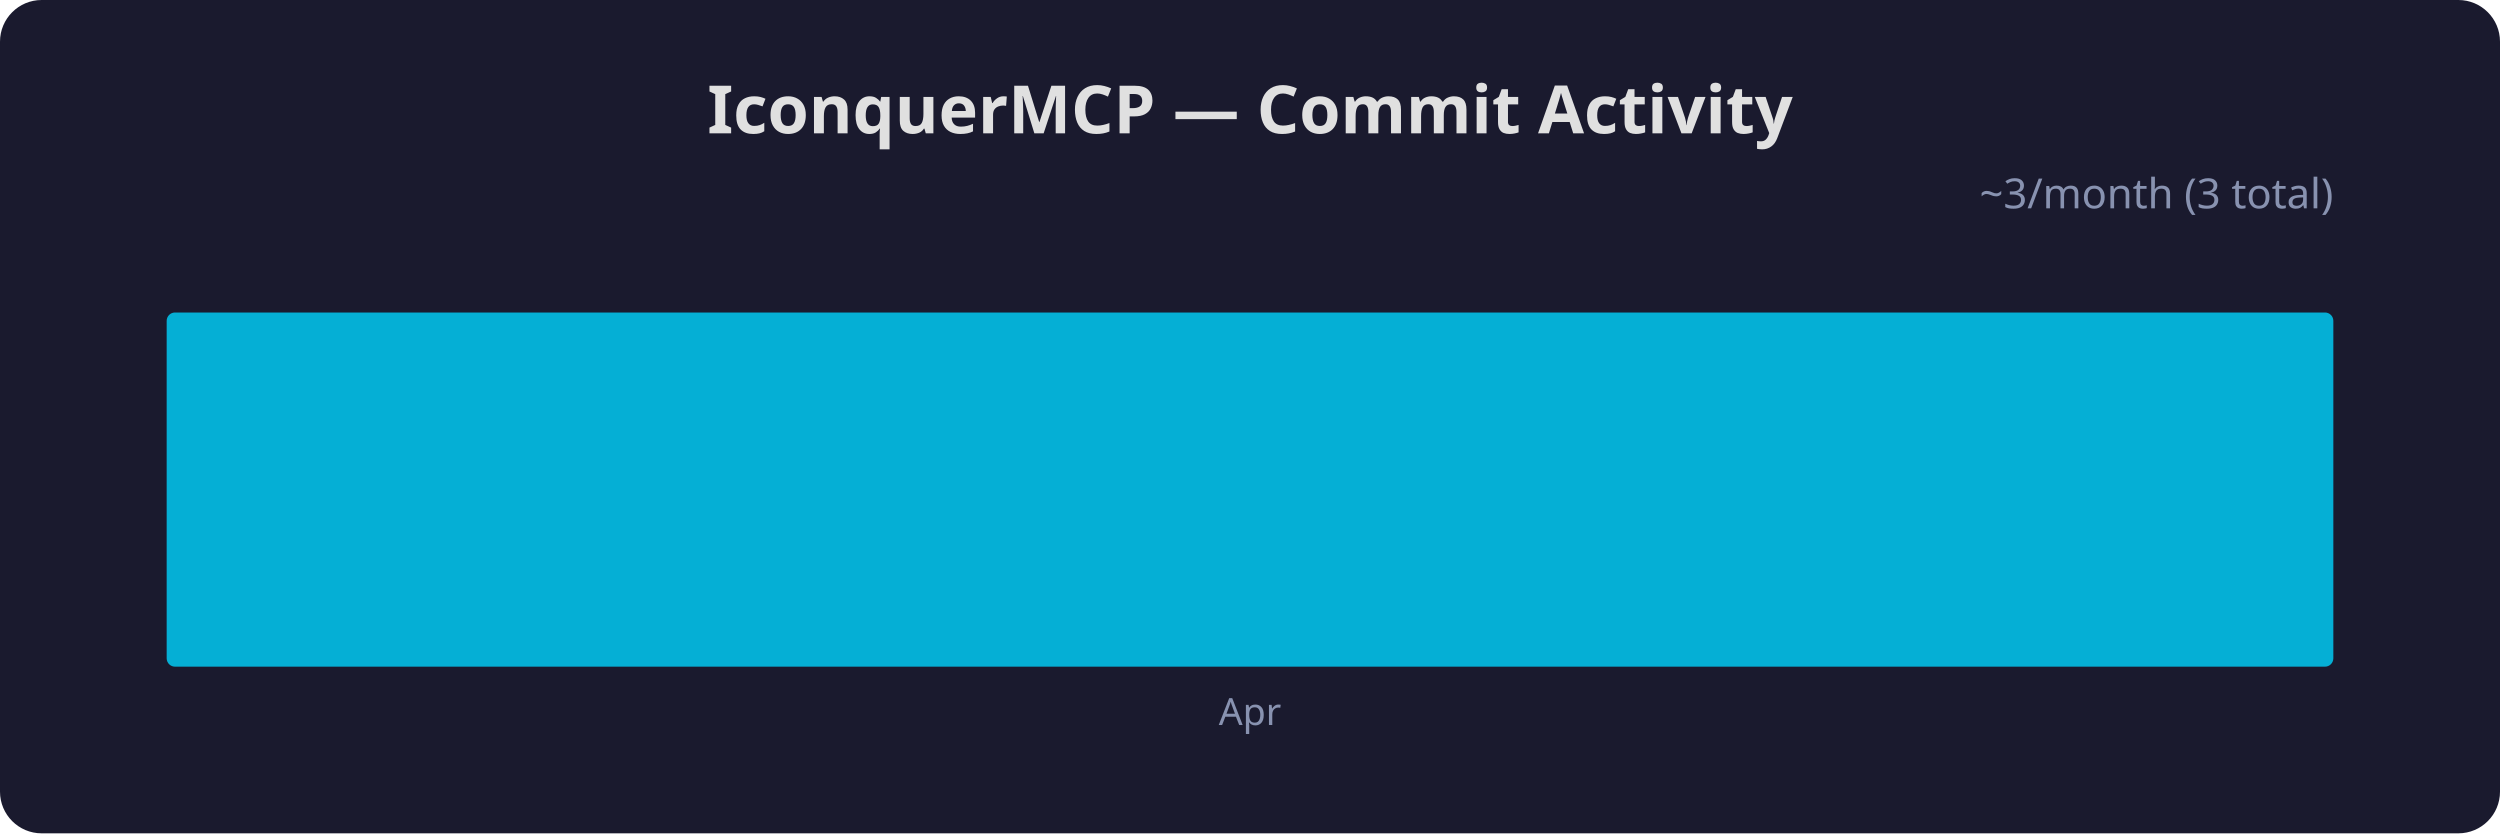
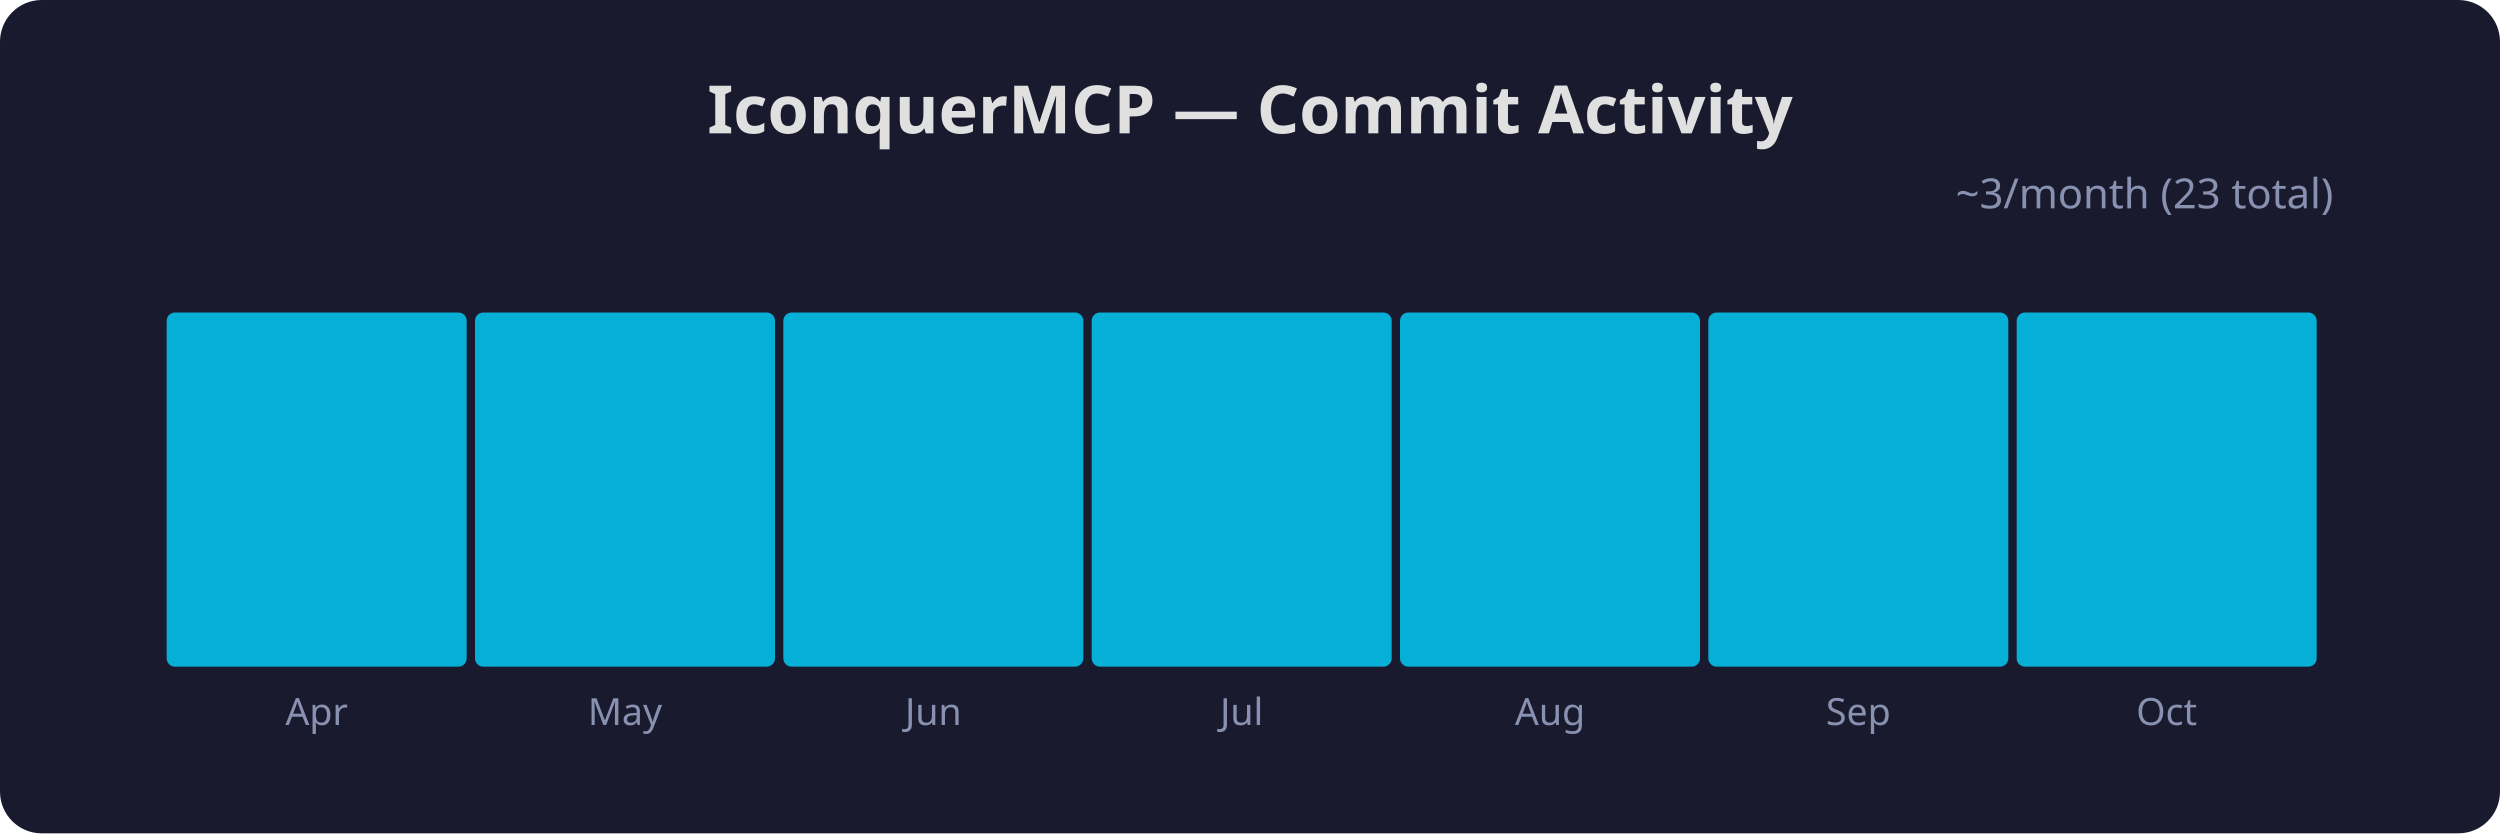
<svg xmlns="http://www.w3.org/2000/svg" width="600" height="200" viewBox="0 0 600 200">
  <rect x="0" y="0" width="600" height="200" rx="10" ry="10" fill="#1a1a2e" />
  <text x="300" y="32" font-family="sans-serif" font-size="16" font-weight="bold" fill="#e0e0e0" text-anchor="middle">IconquerMCP — Commit Activity</text>
-   <rect x="40" y="75" width="520" height="85" rx="2" ry="2" fill="#00d4ff" opacity="0.8" />
-   <text x="300" y="174" font-family="sans-serif" font-size="9" fill="#8892b0" text-anchor="middle">Apr</text>
-   <text x="560" y="50" font-family="sans-serif" font-size="10" fill="#8892b0" text-anchor="end">~3/month (3 total)</text>
+   <rect x="40" y="75" width="72" height="85" rx="2" ry="2" fill="#00d4ff" opacity="0.8" />
+   <text x="76" y="174" font-family="sans-serif" font-size="9" fill="#8892b0" text-anchor="middle">Apr</text>
+   <rect x="114" y="75" width="72" height="85" rx="2" ry="2" fill="#00d4ff" opacity="0.8" />
+   <text x="150" y="174" font-family="sans-serif" font-size="9" fill="#8892b0" text-anchor="middle">May</text>
+   <rect x="188" y="75" width="72" height="85" rx="2" ry="2" fill="#00d4ff" opacity="0.8" />
+   <text x="224" y="174" font-family="sans-serif" font-size="9" fill="#8892b0" text-anchor="middle">Jun</text>
+   <rect x="262" y="75" width="72" height="85" rx="2" ry="2" fill="#00d4ff" opacity="0.8" />
+   <text x="298" y="174" font-family="sans-serif" font-size="9" fill="#8892b0" text-anchor="middle">Jul</text>
+   <rect x="336" y="75" width="72" height="85" rx="2" ry="2" fill="#00d4ff" opacity="0.8" />
+   <text x="372" y="174" font-family="sans-serif" font-size="9" fill="#8892b0" text-anchor="middle">Aug</text>
+   <rect x="410" y="75" width="72" height="85" rx="2" ry="2" fill="#00d4ff" opacity="0.8" />
+   <text x="446" y="174" font-family="sans-serif" font-size="9" fill="#8892b0" text-anchor="middle">Sep</text>
+   <rect x="484" y="75" width="72" height="85" rx="2" ry="2" fill="#00d4ff" opacity="0.8" />
+   <text x="520" y="174" font-family="sans-serif" font-size="9" fill="#8892b0" text-anchor="middle">Oct</text>
+   <text x="560" y="50" font-family="sans-serif" font-size="10" fill="#8892b0" text-anchor="end">~3/month (23 total)</text>
</svg>
